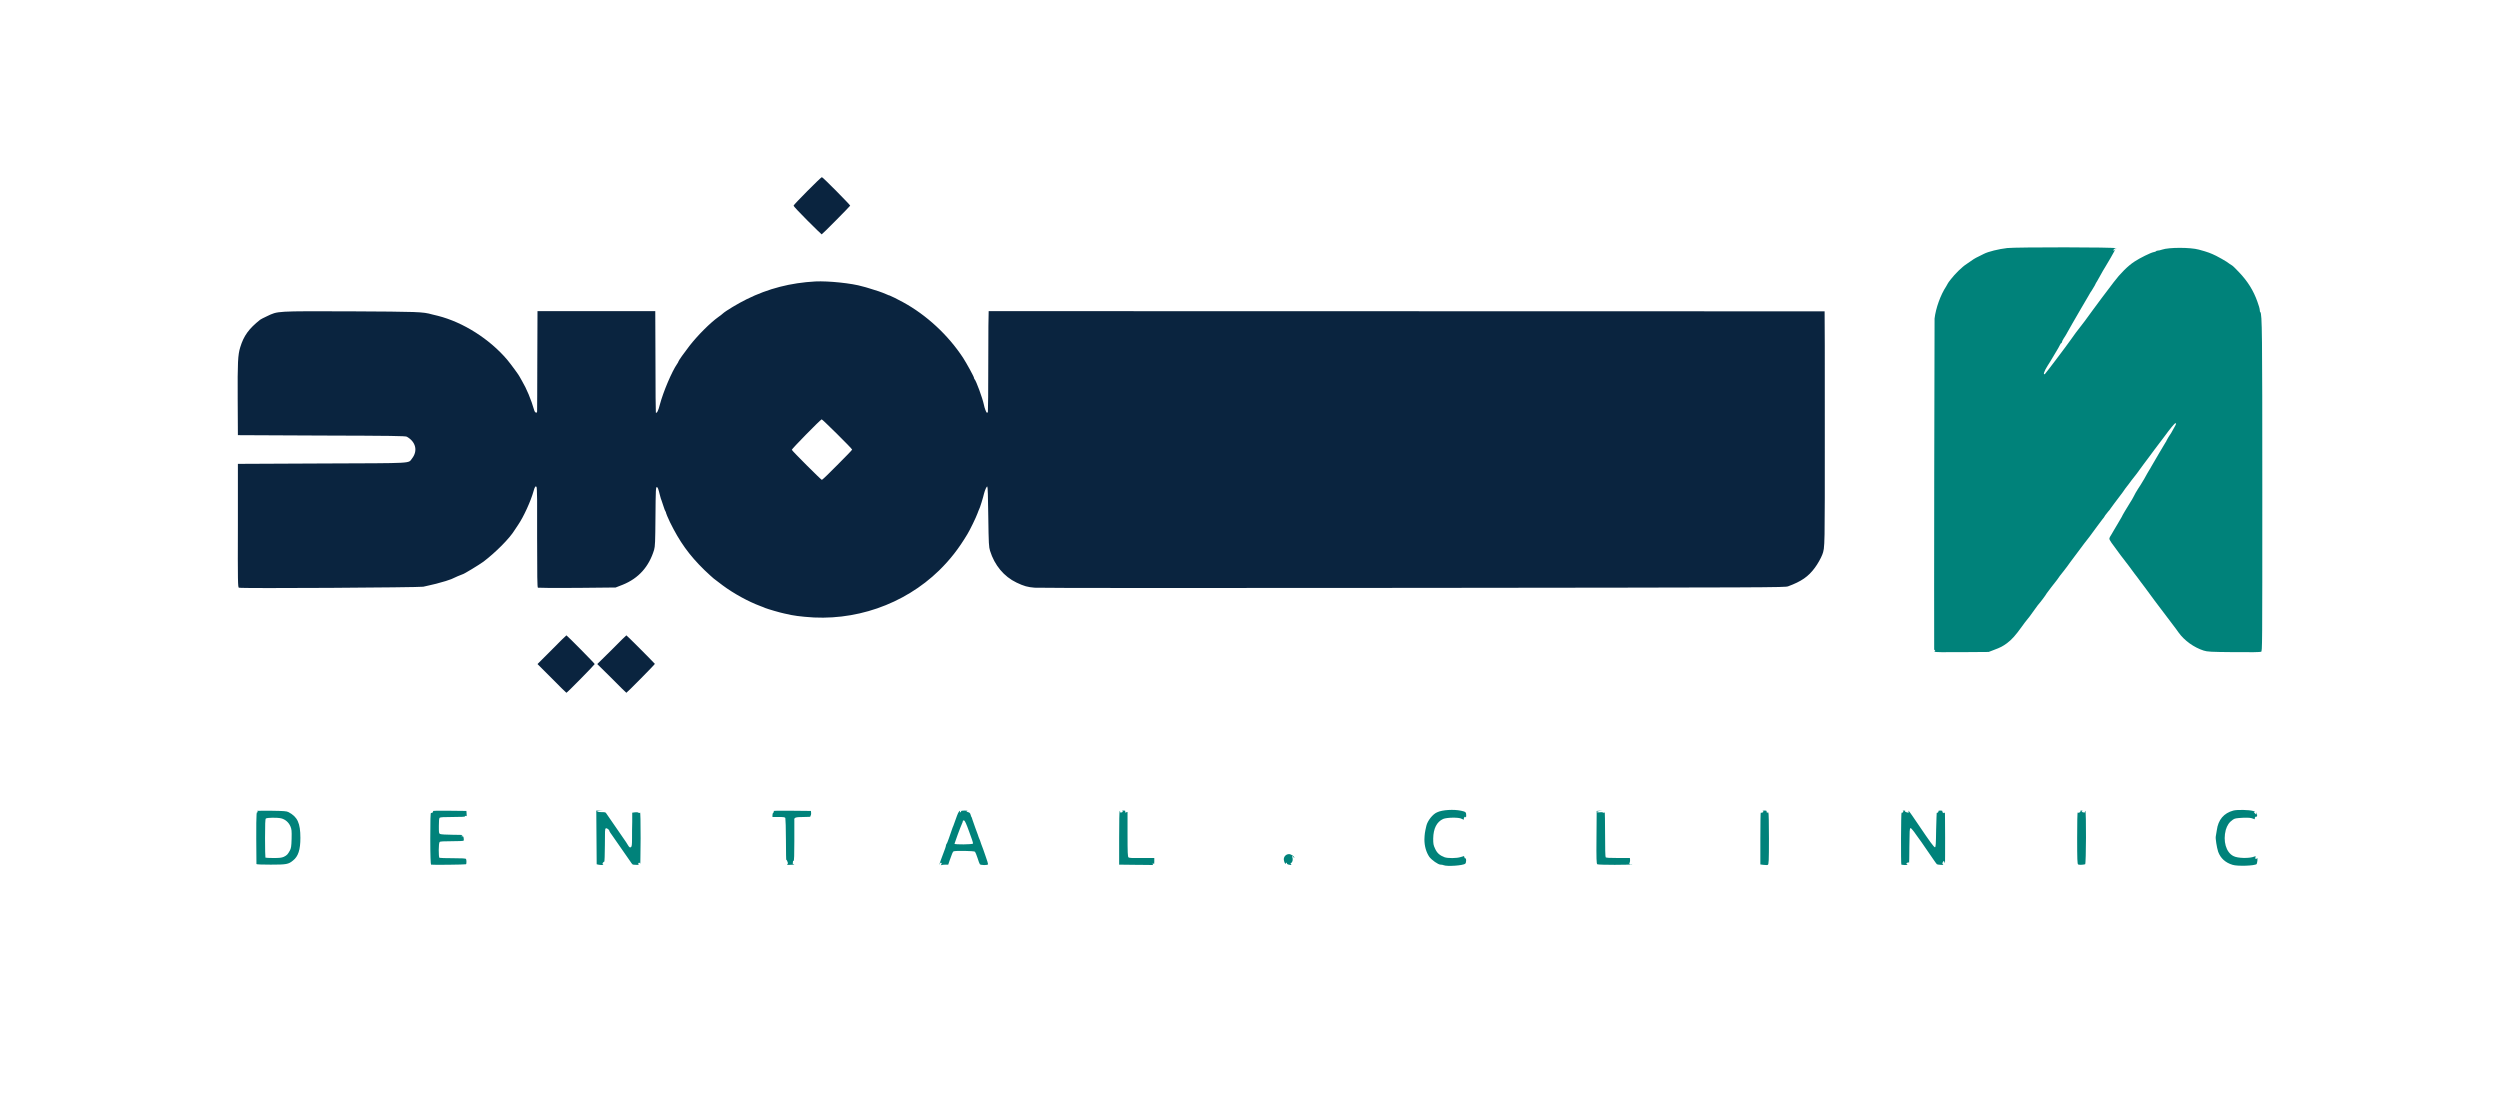
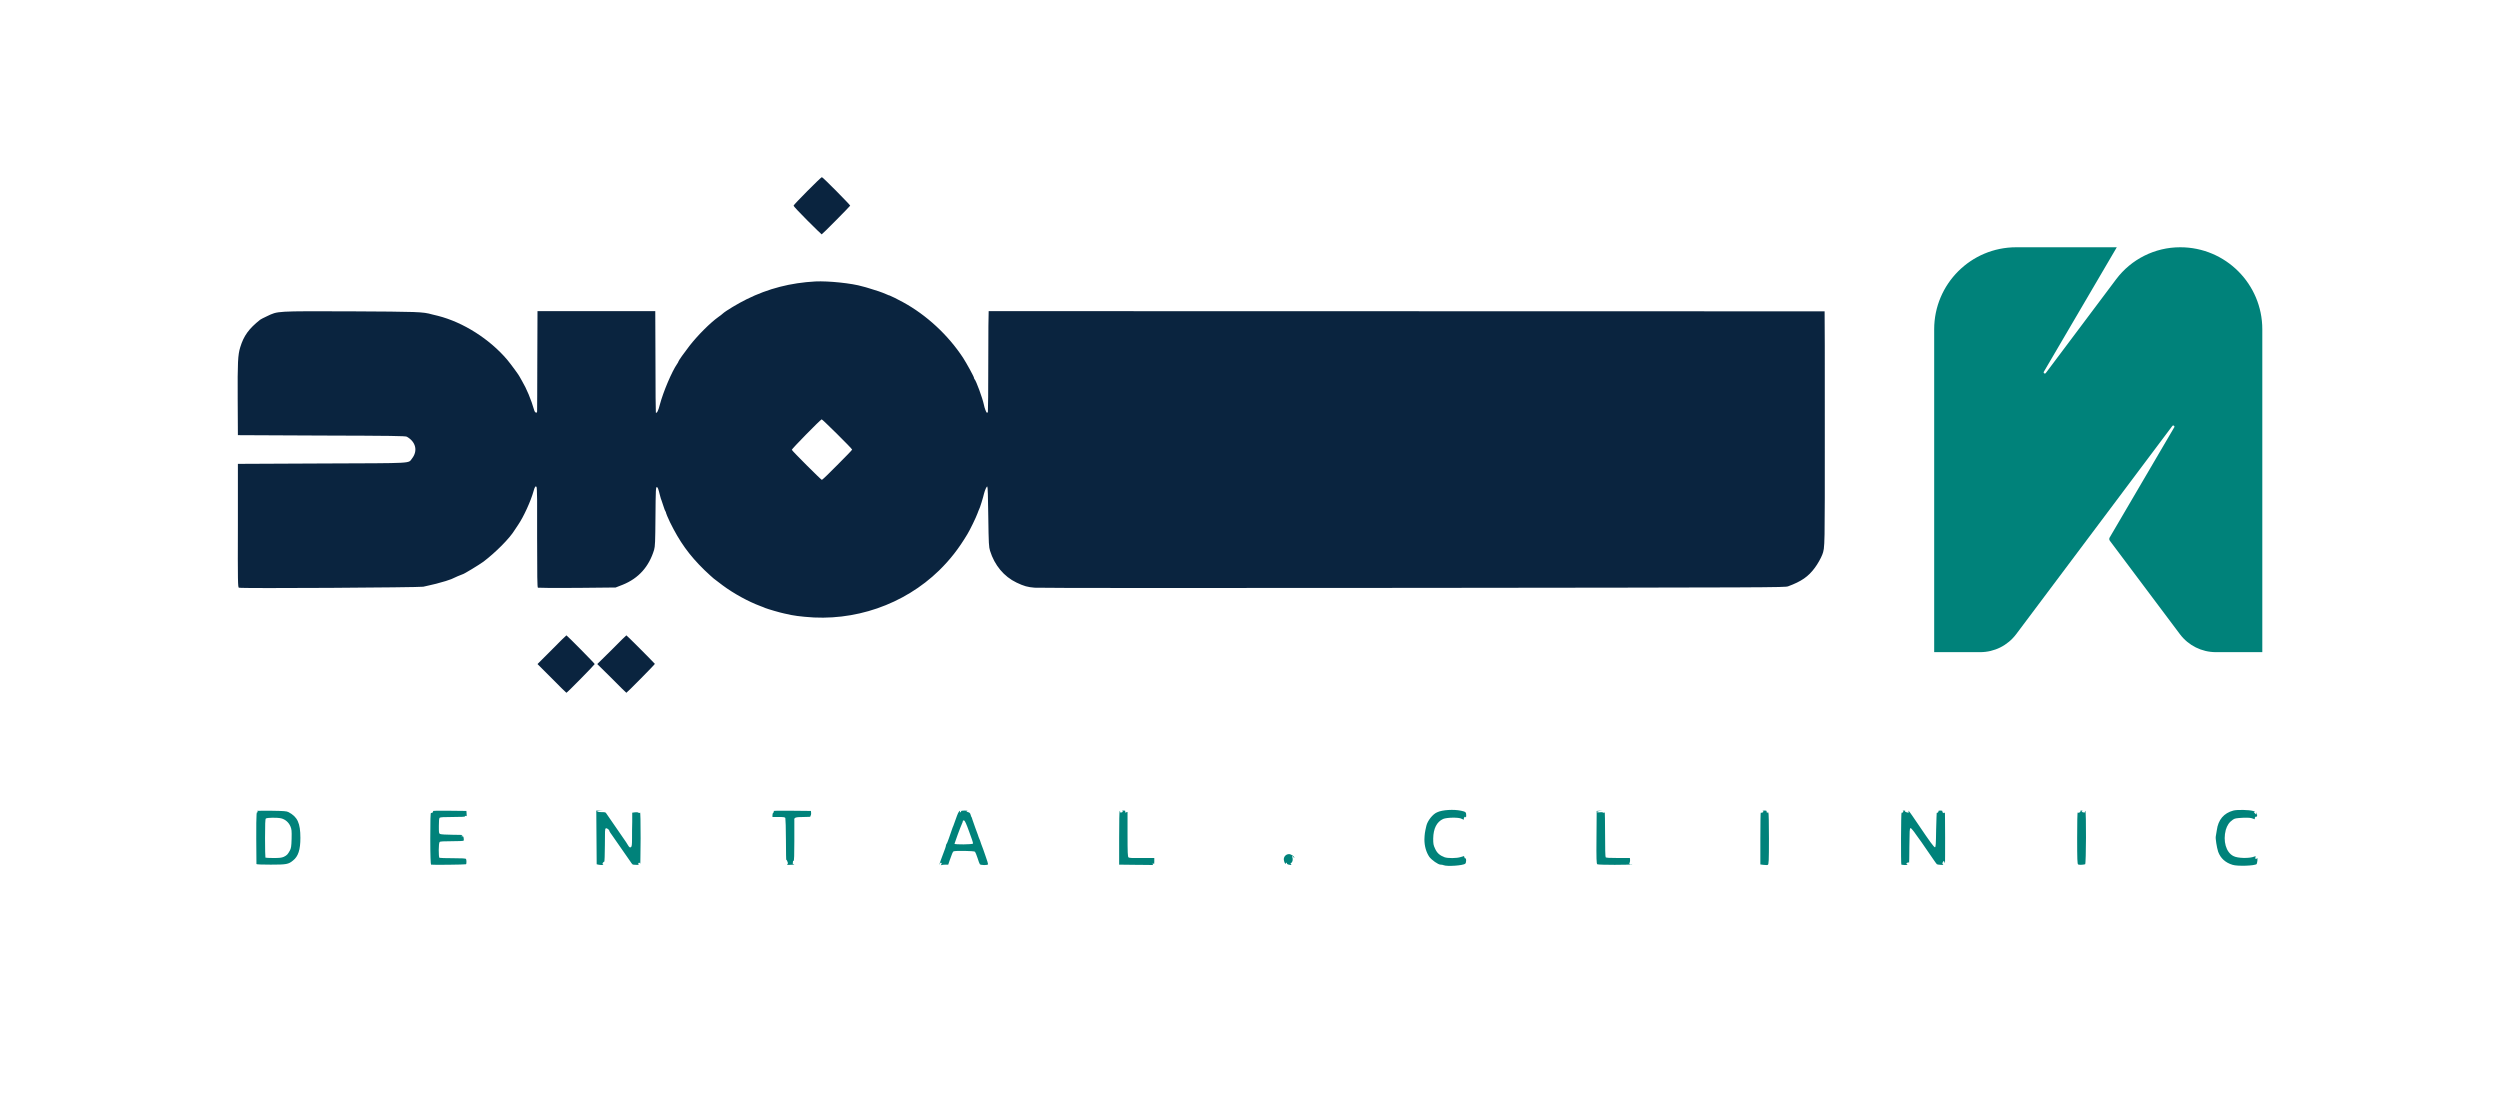
<svg xmlns="http://www.w3.org/2000/svg" viewBox="0 0 1280 564" role="img" aria-label="کلینیک دندانپزشکی سفید">
  <path fill="#0A243F" fill-rule="evenodd" d="M412.0 315.8C409.7 315.6 406.6 315.2 405.2 314.9C403.7 314.6 402.1 314.2 401.5 314.1C399.5 313.7 393.3 311.9 391.8 311.3C391.5 311.1 390.3 310.7 389.3 310.3C383.1 308.0 375.5 303.8 370.0 299.7C367.9 298.1 365.8 296.5 365.4 296.2C364.9 295.8 362.8 293.9 360.7 291.9C352.8 284.2 347.9 277.3 343.0 267.3C341.9 265.0 341.0 262.8 341.0 262.6C341.0 262.3 340.9 262.0 340.7 261.8C340.5 261.6 340.1 260.4 339.7 259.2C339.3 257.9 338.8 256.5 338.7 256.2C338.5 255.8 338.2 254.8 338.0 254.0C337.0 250.0 336.8 249.5 336.3 249.4C335.8 249.3 335.7 250.5 335.6 264.4C335.5 277.6 335.4 279.8 334.9 281.5C332.3 290.1 327.0 296.1 318.8 299.4L315.2 300.8L295.5 301.0C284.1 301.1 275.7 301.0 275.4 300.9C275.1 300.6 275.0 295.4 275.0 275.1C275.1 258.2 275.0 249.5 274.7 249.3C274.2 248.7 273.8 249.2 273.2 251.4C271.8 256.5 268.1 264.6 265.3 268.7C264.5 269.9 263.7 271.1 263.5 271.4C260.9 275.7 253.8 282.8 247.5 287.6C245.3 289.2 237.4 294.0 236.9 294.0C236.8 294.0 235.7 294.5 234.4 295.0C231.0 296.6 231.0 296.6 228.2 297.5C224.5 298.6 221.8 299.3 219.8 299.7C218.9 299.9 217.5 300.2 216.7 300.4C215.0 300.8 123.3 301.4 122.3 300.9C121.8 300.7 121.7 298.2 121.8 269.1L121.8 237.5L164.8 237.3C213.1 237.1 208.8 237.4 211.0 234.7C214.0 230.8 212.9 226.2 208.3 223.6C207.6 223.2 200.6 223.1 164.7 223.0L121.8 222.8L121.7 204.5C121.6 185.4 121.8 181.7 123.0 177.8C124.8 171.9 127.4 168.3 133.2 163.7C133.4 163.5 135.0 162.7 136.7 161.9C142.4 159.2 140.9 159.3 179.3 159.4C214.2 159.6 216.4 159.6 221.3 161.0C222.2 161.2 223.4 161.5 224.2 161.7C237.2 165.0 250.7 173.6 259.7 184.2C261.7 186.6 266.0 192.5 266.0 192.8C266.0 192.9 266.6 193.9 267.3 195.1C269.6 199.0 271.9 204.4 273.6 210.3C274.0 211.4 275.0 211.7 275.0 210.6C275.0 210.2 275.1 198.5 275.1 184.6L275.2 159.3L305.3 159.3L335.5 159.3L335.6 185.2C335.6 199.4 335.7 211.2 335.8 211.3C336.3 211.7 337.1 210.2 337.8 207.3C339.6 200.5 344.0 190.2 346.7 186.3C347.1 185.8 347.3 185.3 347.3 185.2C347.3 184.8 350.5 180.3 353.0 177.1C357.2 171.7 363.6 165.3 367.8 162.3C368.7 161.7 369.7 160.9 370.0 160.6C371.5 159.2 378.0 155.3 382.3 153.2C393.4 147.7 404.8 144.8 417.5 144.1C424.1 143.8 436.2 145.0 441.8 146.7C442.4 146.8 444.0 147.3 445.3 147.7C448.1 148.5 451.7 149.7 453.9 150.7C454.7 151.1 455.4 151.3 455.5 151.3C455.7 151.3 460.2 153.5 462.3 154.7C474.4 161.3 485.4 171.5 493.1 183.2C494.9 186.0 498.7 192.9 498.7 193.5C498.7 193.7 498.8 194.0 499.0 194.2C499.8 195.0 503.0 203.7 503.7 207.0C504.1 209.1 505.0 211.3 505.3 211.3C505.5 211.3 505.7 211.2 505.8 211.0C505.9 210.8 506.0 199.1 506.0 185.0C506.0 170.9 506.1 159.3 506.2 159.3C566.1 159.3 934.1 159.4 934.2 159.4C934.3 159.5 934.3 186.3 934.3 219.0C934.3 281.3 934.4 280.2 933.0 284.0C932.3 285.8 930.7 288.7 929.2 290.7C925.9 295.2 922.3 297.7 915.5 300.2C913.9 300.8 907.5 300.8 723.3 301.0C618.6 301.1 531.4 301.1 529.7 300.9C526.1 300.6 524.3 300.1 520.5 298.3C514.0 295.2 509.2 289.4 506.9 282.0C506.3 280.0 506.2 278.8 506.0 264.5C505.9 253.8 505.7 249.2 505.5 249.1C505.1 249.0 504.3 250.9 503.8 252.8C503.5 254.3 501.6 260.5 501.3 260.8C501.2 261.0 500.8 261.9 500.5 262.8C499.8 264.8 496.5 271.6 495.3 273.5C490.8 281.0 486.5 286.5 480.8 292.1C462.8 309.6 437.3 318.4 412.0 315.8ZM282.5 347.3L275.2 340.0L282.5 332.7C286.5 328.6 289.9 325.3 290.0 325.3C290.3 325.3 304.5 339.7 304.5 340.0C304.5 340.3 290.4 354.7 290.0 354.7C289.9 354.7 286.5 351.4 282.5 347.3ZM313.2 347.3L305.8 340.0L313.2 332.7C317.2 328.6 320.6 325.3 320.7 325.3C320.9 325.3 333.5 337.9 335.3 339.9C335.5 340.0 321.0 354.7 320.7 354.7C320.6 354.7 317.2 351.4 313.2 347.3ZM428.7 238.1C432.9 233.9 436.3 230.4 436.3 230.2C436.3 229.7 421.0 214.6 420.7 214.7C419.9 215.0 405.3 229.9 405.4 230.3C405.5 230.8 420.4 245.7 420.8 245.7C421.0 245.7 424.6 242.3 428.7 238.1ZM413.4 112.9C409.5 109.0 406.3 105.6 406.3 105.3C406.3 104.8 420.3 90.7 420.8 90.7C421.3 90.7 435.4 105.0 435.3 105.3C435.1 105.7 421.0 120.0 420.7 120.0C420.6 120.0 417.3 116.8 413.4 112.9Z" />
-   <path fill="#00827A" fill-rule="evenodd" d="M990.5 333.7C990.4 333.5 990.4 333.4 990.6 333.4C990.7 333.5 990.8 333.3 990.8 333.2C990.8 333.0 990.7 332.9 990.6 332.9C990.4 333.0 990.3 332.7 990.3 332.2C990.2 318.1 990.4 164.2 990.5 163.1C991.1 157.8 993.6 150.9 996.4 146.7C996.9 145.9 997.3 145.2 997.3 145.1C997.3 145.0 998.0 144.0 998.9 142.9C1000.9 140.3 1004.6 136.6 1007.0 135.1C1010.4 132.7 1011.0 132.3 1013.1 131.3C1014.2 130.7 1015.4 130.1 1015.7 130.0C1018.0 128.8 1023.4 127.5 1027.7 127.0C1032.4 126.5 1083.2 126.5 1083.5 127.1C1083.7 127.3 1083.6 127.3 1083.4 127.2C1082.9 126.9 1081.8 127.9 1082.1 128.3C1082.3 128.4 1082.5 128.3 1082.7 128.0C1082.9 127.7 1083.0 127.6 1083.0 127.8C1083.0 128.0 1078.6 135.6 1077.7 137.0C1077.5 137.3 1077.1 137.9 1076.9 138.3C1076.5 139.1 1074.3 142.9 1073.7 144.0C1073.5 144.3 1072.9 145.2 1072.5 146.2C1072.0 147.1 1071.3 148.2 1071.0 148.7C1070.7 149.1 1069.9 150.3 1069.4 151.3C1068.0 153.6 1065.7 157.7 1065.3 158.3C1062.4 163.3 1059.5 168.3 1058.7 169.8C1058.1 170.9 1057.2 172.5 1056.6 173.3C1056.1 174.1 1055.7 174.9 1055.7 175.2C1055.7 175.4 1055.5 175.7 1055.4 175.7C1055.2 175.7 1054.9 176.1 1054.7 176.6C1054.5 177.1 1053.4 179.0 1052.3 180.8C1049.6 185.4 1049.6 185.3 1048.4 187.2C1046.6 190.0 1045.9 192.2 1047.0 191.5C1047.3 191.3 1057.9 177.3 1060.2 174.0C1060.9 173.0 1062.0 171.4 1062.7 170.5C1064.5 168.3 1070.2 160.7 1071.7 158.5C1073.2 156.4 1078.3 149.6 1082.2 144.5C1085.5 140.1 1089.6 136.0 1092.9 133.9C1095.6 132.1 1101.1 129.4 1102.6 129.1C1103.2 129.0 1103.8 128.8 1103.9 128.6C1104.0 128.5 1104.4 128.3 1104.8 128.3C1105.2 128.3 1106.2 128.1 1107.0 127.8C1110.4 126.6 1121.5 126.6 1125.8 127.8C1130.6 129.1 1131.8 129.6 1134.7 131.0C1136.4 131.9 1138.8 133.2 1140.0 134.0C1141.1 134.8 1142.4 135.7 1142.8 135.9C1143.2 136.1 1144.8 137.7 1146.4 139.4C1150.8 144.0 1153.8 148.8 1155.8 154.5C1156.5 156.3 1157.0 158.2 1157.0 158.7C1157.0 159.2 1157.1 159.7 1157.3 159.8C1158.2 160.9 1158.3 169.9 1158.3 250.8C1158.3 332.5 1158.3 333.3 1157.7 333.7C1157.2 333.9 1152.7 334.0 1143.8 333.9C1131.6 333.8 1130.3 333.7 1128.3 333.1C1123.3 331.5 1118.4 328.0 1115.4 323.8C1114.9 323.0 1113.5 321.2 1112.3 319.6C1111.2 318.1 1107.1 312.7 1103.3 307.7C1099.6 302.6 1096.2 298.1 1095.8 297.6C1095.5 297.1 1094.1 295.3 1092.8 293.6C1091.5 291.9 1090.3 290.2 1090.0 289.8C1089.7 289.4 1087.8 286.9 1085.7 284.2C1081.0 277.9 1080.0 276.5 1080.0 275.8C1080.0 275.4 1080.5 274.4 1081.2 273.4C1081.8 272.4 1082.3 271.6 1082.3 271.5C1082.3 271.4 1083.2 270.0 1084.2 268.3C1085.2 266.6 1086.2 264.9 1086.3 264.7C1086.5 264.1 1089.0 259.9 1090.7 257.2C1091.2 256.5 1092.0 255.1 1092.5 254.1C1092.9 253.2 1093.9 251.5 1094.6 250.4C1095.3 249.4 1096.8 247.0 1097.9 245.1C1098.9 243.2 1100.1 241.2 1100.4 240.7C1100.7 240.2 1101.2 239.5 1101.4 239.0C1103.4 235.6 1108.2 227.3 1108.7 226.6C1109.1 226.1 1109.3 225.6 1109.3 225.5C1109.3 225.4 1109.7 224.7 1110.2 223.9C1111.7 221.6 1111.8 221.5 1112.8 219.6C1114.3 217.0 1114.4 216.7 1113.8 216.7C1113.4 216.7 1111.3 219.2 1107.8 224.0C1107.4 224.6 1106.2 226.1 1105.3 227.3C1104.4 228.5 1103.4 229.8 1103.1 230.2C1102.2 231.5 1098.5 236.4 1097.3 238.0C1096.7 238.9 1095.2 240.8 1094.1 242.4C1092.9 243.9 1091.6 245.6 1091.2 246.1C1090.8 246.7 1090.2 247.5 1089.8 248.0C1089.4 248.4 1088.7 249.5 1088.1 250.2C1087.6 251.0 1086.3 252.8 1085.2 254.2C1082.6 257.6 1081.9 258.6 1080.8 260.1C1080.4 260.8 1079.7 261.6 1079.4 261.9C1079.1 262.3 1078.4 263.1 1077.9 263.8C1077.5 264.6 1076.8 265.5 1076.5 265.8C1075.7 266.9 1074.2 268.8 1073.5 269.8C1071.9 272.1 1067.6 277.8 1067.1 278.3C1066.6 278.9 1062.3 284.7 1060.0 287.8C1059.2 289.0 1057.6 291.1 1056.5 292.5C1055.4 293.8 1053.9 295.8 1053.2 296.9C1052.4 297.9 1051.1 299.6 1050.3 300.6C1049.5 301.6 1048.4 303.1 1047.9 303.8C1047.3 304.9 1044.9 308.1 1043.4 309.8C1043.2 310.0 1042.5 311.0 1041.8 312.0C1041.1 313.0 1039.9 314.6 1039.2 315.6C1037.0 318.4 1036.2 319.3 1035.2 320.8C1031.9 325.4 1030.1 327.4 1027.6 329.3C1025.4 330.9 1024.3 331.5 1020.8 332.8L1018.2 333.8L1004.4 333.9C995.2 334.0 990.6 333.9 990.5 333.7ZM739.2 443.0C738.8 442.8 738.1 442.7 737.6 442.7C736.3 442.7 733.0 440.3 731.8 438.7C730.2 436.3 729.3 433.2 729.3 429.8C729.4 427.1 729.5 426.2 730.3 422.8C730.9 420.2 733.6 416.8 735.8 415.9C738.5 414.6 744.4 414.3 748.1 415.1C750.4 415.6 750.7 415.8 750.7 417.5C750.7 418.3 750.6 418.7 750.4 418.4C750.2 418.1 750.0 418.1 749.7 418.5C749.5 418.7 749.4 419.1 749.5 419.3C749.8 419.8 749.3 419.7 748.3 419.2C747.0 418.4 740.8 418.5 738.9 419.3C735.6 420.8 733.9 424.2 733.8 429.3C733.8 432.1 733.9 432.7 734.8 434.6C735.8 436.8 737.2 438.0 739.6 438.9C741.3 439.5 745.8 439.5 747.9 438.8C748.8 438.6 749.5 438.3 749.5 438.3C749.6 438.3 749.7 438.6 749.8 439.0C749.9 439.4 750.1 439.6 750.3 439.5C750.8 439.2 750.8 441.8 750.2 442.2C749.1 443.2 740.8 443.7 739.2 443.0ZM1143.1 442.8C1139.4 441.7 1136.9 439.4 1135.7 436.1C1135.0 434.0 1134.2 429.0 1134.5 428.1C1134.6 427.8 1134.8 426.4 1135.0 425.1C1135.7 419.7 1138.6 416.3 1143.5 415.0C1145.4 414.5 1151.5 414.6 1153.5 415.2C1154.4 415.4 1154.9 415.6 1154.5 415.6C1153.9 415.7 1153.9 415.7 1154.5 416.4L1155.2 417.1L1155.4 416.3C1155.5 415.7 1155.6 415.8 1155.6 416.9C1155.7 418.0 1155.6 418.3 1155.2 418.1C1154.7 418.0 1154.2 418.9 1154.5 419.4C1154.6 419.5 1154.1 419.4 1153.4 419.1C1152.4 418.7 1151.3 418.6 1148.3 418.7C1144.8 418.9 1144.2 419.0 1143.2 419.7C1141.3 421.0 1140.3 422.6 1139.6 424.9C1138.1 430.6 1139.7 436.4 1143.5 438.3C1145.7 439.5 1151.9 439.6 1154.4 438.5C1154.9 438.3 1155.0 438.4 1154.8 438.8C1154.5 439.6 1155.0 440.2 1155.5 439.5C1155.8 439.1 1155.9 439.3 1155.8 440.6C1155.7 441.5 1155.5 442.3 1155.4 442.4C1154.4 443.3 1145.6 443.6 1143.1 442.8ZM220.7 442.7C220.5 442.7 220.3 437.8 220.3 429.3C220.3 420.1 220.4 416.0 220.7 416.2C220.9 416.3 221.3 416.2 221.5 416.0C221.9 415.6 221.9 415.5 221.6 415.3C221.4 415.1 225.1 415.0 230.0 415.1L238.8 415.2L238.9 416.6C239.0 417.8 239.0 418.0 238.5 417.8C238.1 417.6 238.0 417.7 238.1 417.9C238.3 418.2 236.8 418.3 231.9 418.3C227.3 418.3 225.4 418.4 225.1 418.7C224.8 419.0 224.7 420.4 224.7 422.9C224.7 426.3 224.7 426.7 225.3 427.0C225.7 427.2 228.5 427.4 231.7 427.4C234.9 427.4 237.2 427.5 236.9 427.6C236.6 427.6 236.3 427.9 236.3 428.1C236.3 428.2 236.5 428.3 236.8 428.2C237.1 428.1 237.3 428.4 237.4 429.1C237.5 429.7 237.5 430.3 237.4 430.4C237.4 430.6 234.6 430.7 231.4 430.7C227.2 430.7 225.3 430.8 225.1 431.1C224.5 431.6 224.5 438.9 225.0 439.2C225.2 439.3 228.3 439.4 231.9 439.4C236.4 439.4 238.4 439.5 238.6 439.8C238.9 440.3 238.9 442.3 238.6 442.5C238.3 442.7 221.2 442.9 220.7 442.7ZM306.3 442.7L305.5 442.5L305.4 428.7L305.3 415.0L307.1 415.1L308.8 415.1L307.2 415.2C304.9 415.4 305.3 415.8 307.9 415.8C309.6 415.8 310.1 415.9 310.3 416.3C310.6 416.8 315.1 423.3 320.5 431.1C320.9 431.7 321.3 432.4 321.5 432.7C322.2 433.9 322.6 434.1 323.1 433.7C323.5 433.4 323.6 432.4 323.6 429.2C323.6 427.0 323.6 423.1 323.7 420.6L323.7 416.1L325.1 415.9C325.9 415.8 326.7 415.9 326.9 416.1C327.3 416.4 327.5 416.3 327.7 416.0C327.9 415.7 328.0 420.9 328.0 429.2C327.9 436.7 327.9 442.6 327.8 442.2C327.7 441.9 327.5 441.7 327.3 441.7C326.8 441.7 326.6 442.4 327.0 442.6C327.2 442.8 326.6 442.9 325.7 442.8C324.8 442.8 323.9 442.7 323.9 442.6C323.8 442.6 323.1 441.7 322.4 440.6C319.0 435.7 314.8 429.6 313.5 427.8C312.7 426.7 312.0 425.7 312.0 425.5C312.0 424.8 310.7 423.9 310.2 424.1C309.7 424.3 309.7 425.5 309.7 432.8C309.7 437.5 309.5 441.3 309.4 441.2C309.3 441.1 309.0 441.3 308.7 441.7C308.4 442.2 308.4 442.4 308.8 442.6C309.4 442.9 307.6 443.0 306.3 442.7ZM403.1 442.5C403.5 442.2 403.5 441.9 403.1 441.0C402.8 440.0 402.7 440.0 402.6 440.5C402.5 440.9 402.4 436.3 402.4 430.3C402.4 424.3 402.2 419.2 402.1 418.9C402.0 418.4 401.3 418.3 398.7 418.3L395.5 418.3L395.5 417.3C395.5 416.8 395.7 416.2 396.0 416.0C396.4 415.7 396.4 415.6 396.0 415.3C395.7 415.1 398.7 415.0 405.3 415.1L415.2 415.2L415.3 416.4C415.3 417.3 415.2 417.7 414.9 417.7C414.6 417.7 414.6 417.8 415.0 418.0C415.3 418.2 414.2 418.3 411.5 418.3C407.2 418.3 406.5 418.6 406.7 419.9C406.7 420.2 406.7 425.1 406.7 430.8C406.7 437.5 406.6 441.0 406.3 440.8C406.0 440.6 406.0 440.8 405.9 442.1C405.8 442.3 406.1 442.4 406.3 442.4C406.6 442.3 406.7 442.4 406.6 442.5C406.5 442.7 405.5 442.8 404.5 442.8C403.2 442.9 402.8 442.8 403.1 442.5ZM481.9 442.6C482.1 442.3 482.2 442.0 482.1 441.9C481.7 441.5 481.3 441.7 481.3 442.2C481.3 442.5 481.2 442.7 481.1 442.6C481.0 442.4 481.3 441.3 481.8 440.1C484.0 434.3 484.3 433.4 484.3 433.0C484.3 432.7 484.5 432.3 484.6 432.1C484.8 432.0 485.3 430.7 485.8 429.3C487.0 425.8 487.4 424.6 487.7 423.8C487.9 423.5 488.3 422.3 488.7 421.2C489.1 420.1 489.7 418.4 490.0 417.6C490.3 416.7 490.8 415.7 491.1 415.4C491.7 414.9 491.7 414.9 491.5 415.5C491.3 415.9 491.4 416.0 491.7 415.9C492.0 415.8 492.1 415.6 492.1 415.4C492.0 415.1 492.7 415.0 493.9 415.0C495.3 415.0 495.6 415.1 495.2 415.3C494.6 415.6 494.6 415.6 495.6 415.8C496.4 416.0 496.7 416.3 496.9 417.0C497.0 417.4 497.2 418.0 497.3 418.2C497.5 418.3 497.7 419.0 497.9 419.7C498.1 420.3 498.7 422.1 499.3 423.7C499.9 425.2 500.5 426.9 500.7 427.5C500.9 428.1 501.1 428.8 501.3 429.2C501.5 429.5 502.0 430.9 502.4 432.2C502.9 433.4 503.9 436.2 504.6 438.3C505.4 440.4 505.9 442.3 505.9 442.5C505.7 443.1 502.1 443.0 501.7 442.5C501.5 442.3 501.0 440.9 500.5 439.3C500.0 437.8 499.4 436.3 499.2 436.1C498.9 435.6 488.8 435.5 488.2 435.9C487.8 436.2 487.4 437.1 486.2 440.6L485.5 442.7L484.1 442.7C483.4 442.7 482.4 442.8 482.1 442.9C481.6 443.1 481.6 443.0 481.9 442.6ZM581.6 442.8L573.0 442.7L573.0 429.0C573.0 420.4 573.1 415.3 573.3 415.2C573.5 415.1 573.6 415.2 573.5 415.5C573.3 415.8 573.5 416.0 573.9 416.0C574.7 416.0 575.2 415.5 574.6 415.2C574.4 415.1 574.6 415.0 575.2 415.0C576.1 415.0 576.3 415.1 576.1 415.6C575.9 416.0 576.0 416.1 576.6 415.9L577.3 415.7L577.3 427.2C577.3 436.7 577.4 438.6 577.8 439.0C578.2 439.3 580.1 439.4 584.7 439.3L591.0 439.3L591.0 441.1C591.0 442.0 590.9 442.6 590.8 442.4C590.7 442.2 590.5 442.0 590.3 442.0C590.2 442.0 590.1 442.2 590.2 442.5C590.3 442.8 590.4 443.0 590.3 442.9C590.2 442.9 586.3 442.8 581.6 442.8ZM659.8 442.7C659.3 442.6 658.9 442.3 658.9 442.2C659.0 442.0 658.9 441.8 658.7 441.7C658.5 441.7 658.3 441.8 658.3 442.1C658.3 443.1 657.3 441.1 657.3 440.0C657.3 438.5 658.5 437.3 660.0 437.3C661.0 437.3 662.7 438.5 662.7 439.1C662.7 439.3 662.5 439.2 662.3 438.9C661.8 438.1 661.2 438.2 661.7 439.0C662.1 439.9 661.8 441.5 661.1 441.8C660.7 442.0 660.7 442.1 661.0 442.5C661.4 443.0 661.4 443.0 659.8 442.7ZM817.8 442.5C817.4 442.2 817.3 439.8 817.4 428.7L817.5 415.2L819.0 415.1L820.5 415.1L819.1 415.2C818.3 415.3 817.7 415.5 817.7 415.7C817.7 416.0 818.1 416.0 818.9 415.9C819.5 415.8 820.4 415.8 820.7 416.0C821.1 416.2 821.4 416.2 821.6 415.9C821.7 415.6 821.8 420.6 821.8 426.9C821.8 434.4 821.9 438.6 822.1 438.9C822.3 439.2 824.0 439.3 828.5 439.3L834.5 439.3L834.6 440.4C834.6 440.9 834.5 441.6 834.3 441.8C833.9 442.3 834.8 442.8 835.4 442.4C835.7 442.3 835.7 442.3 835.6 442.5C835.2 442.9 818.3 442.9 817.8 442.5ZM902.8 442.8L901.3 442.6L901.3 429.3C901.3 421.9 901.4 416.0 901.5 416.1C901.7 416.2 902.1 416.1 902.4 416.0C903.0 415.7 903.0 415.5 902.6 415.3C902.3 415.1 902.6 415.0 903.4 415.0C904.4 415.0 904.6 415.1 904.5 415.5C904.3 415.9 904.7 416.2 905.4 416.0C905.6 416.0 905.7 422.0 905.7 429.3C905.7 441.1 905.6 442.6 905.1 442.8C904.8 442.9 904.5 443.0 904.4 442.9C904.3 442.9 903.5 442.8 902.8 442.8ZM973.5 442.7C973.2 442.4 973.3 416.0 973.6 416.1C973.8 416.2 974.1 416.1 974.3 415.9C974.6 415.5 974.6 415.4 974.3 415.2C974.0 415.1 974.3 415.0 974.8 415.0C975.4 415.0 975.7 415.1 975.4 415.3C975.2 415.4 975.5 415.7 976.2 415.9C977.3 416.2 977.4 416.2 977.2 415.6C977.1 415.2 977.1 415.0 977.2 415.1C977.7 415.6 980.0 418.9 982.4 422.5C988.2 431.1 990.2 433.8 990.7 433.8C991.1 433.8 991.2 432.3 991.3 424.8C991.4 419.9 991.6 416.0 991.6 416.1C991.6 416.3 991.9 416.2 992.2 416.0C992.4 415.8 992.6 415.5 992.5 415.3C992.4 415.1 992.8 415.0 993.5 415.0C994.3 415.0 994.6 415.1 994.5 415.4C994.4 415.6 994.5 415.9 994.7 416.0C995.4 416.5 995.6 416.4 995.8 415.8C995.8 415.4 995.9 421.3 995.9 428.8C995.9 436.3 995.9 442.3 995.8 442.0C995.7 441.7 995.5 441.3 995.4 441.0C995.3 440.6 995.2 440.7 994.8 441.3C994.4 442.0 994.4 442.2 994.8 442.5C995.2 442.8 994.9 442.9 993.7 442.8C992.8 442.8 991.9 442.6 991.7 442.5C991.6 442.4 990.7 441.3 989.8 439.9C984.4 432.0 982.1 428.7 981.0 427.3C980.4 426.4 979.6 425.3 979.2 424.9C978.9 424.4 978.4 424.0 978.2 424.0C977.7 424.0 977.7 425.4 977.6 433.2C977.6 438.3 977.5 442.2 977.4 441.9C977.3 441.4 977.2 441.4 976.6 441.7C975.9 442.1 975.9 442.1 976.4 442.5C976.9 442.8 976.7 442.9 975.3 442.9C974.4 442.8 973.6 442.8 973.5 442.7ZM1064.0 442.6C1063.6 442.4 1063.5 440.0 1063.5 429.0C1063.5 421.1 1063.6 415.8 1063.8 416.0C1064.2 416.4 1065.4 415.8 1065.2 415.3C1065.0 415.1 1065.3 415.0 1065.7 415.0C1066.3 415.0 1066.4 415.1 1066.1 415.3C1065.7 415.5 1065.7 415.6 1066.2 415.8C1067.2 416.2 1067.8 416.0 1067.5 415.5C1067.4 415.2 1067.5 415.1 1067.7 415.2C1068.2 415.5 1068.1 442.3 1067.6 442.5C1066.5 442.8 1064.4 442.9 1064.0 442.6ZM131.3 442.4C131.1 421.7 131.2 415.8 131.6 415.9C131.8 416.0 132.0 415.9 132.0 415.7C132.0 415.5 131.8 415.3 131.6 415.2C131.4 415.1 134.6 415.1 138.8 415.1C145.5 415.2 146.7 415.3 147.7 415.8C152.3 418.2 153.8 421.4 153.8 429.0C153.8 435.1 152.7 438.5 150.0 440.6C147.7 442.5 146.7 442.7 138.6 442.7C134.6 442.7 131.3 442.6 131.3 442.4ZM145.3 438.7C146.9 437.9 147.3 437.5 148.4 435.5C149.0 434.4 149.2 433.5 149.3 429.5C149.4 425.2 149.3 424.6 148.7 423.1C147.8 421.0 146.0 419.5 144.0 419.0C141.9 418.5 136.6 418.6 136.1 419.1C135.8 419.4 135.7 422.1 135.7 429.2C135.7 434.5 135.8 439.0 135.9 439.1C136.0 439.2 137.8 439.3 140.0 439.3C143.1 439.3 144.1 439.2 145.3 438.7ZM498.2 431.9C498.3 431.7 497.4 428.9 496.2 425.8C494.8 421.9 494.0 420.1 493.6 420.1C493.3 420.0 493.0 420.1 493.0 420.3C493.0 420.6 492.8 421.2 492.5 421.8C491.8 423.3 488.7 431.7 488.7 432.0C488.7 432.5 498.0 432.4 498.2 431.9Z" />
+   <path fill="#00827A" fill-rule="evenodd" d="M990.3 333.9L990.3 168.6A42 42 0 0 1 1032.3 126.6L1083.8 126.6L1046.44 190.35A0.6 0.6 0 0 0 1047.44 191.01L1083.45 143A41 41 0 0 1 1116.25 126.6L1116.3 126.6A42 42 0 0 1 1158.3 168.6L1158.3 333.9L1134.52 333.9A23 23 0 0 1 1116.12 324.7L1080.24 276.86A1.5 1.5 0 0 1 1080.15 275.2L1113.21 218.79A0.6 0.6 0 0 0 1112.21 218.12L1032.28 324.7A23 23 0 0 1 1013.88 333.9ZM739.2 443.0C738.8 442.8 738.1 442.7 737.6 442.7C736.3 442.7 733.0 440.3 731.8 438.7C730.2 436.3 729.3 433.2 729.3 429.8C729.4 427.1 729.5 426.2 730.3 422.8C730.9 420.2 733.6 416.8 735.8 415.9C738.5 414.6 744.4 414.3 748.1 415.1C750.4 415.6 750.7 415.8 750.7 417.5C750.7 418.3 750.6 418.7 750.4 418.4C750.2 418.1 750.0 418.1 749.7 418.5C749.5 418.7 749.4 419.1 749.5 419.3C749.8 419.8 749.3 419.7 748.3 419.2C747.0 418.4 740.8 418.5 738.9 419.3C735.6 420.8 733.9 424.2 733.8 429.3C733.8 432.1 733.9 432.7 734.8 434.6C735.8 436.8 737.2 438.0 739.6 438.9C741.3 439.5 745.8 439.5 747.9 438.8C748.8 438.6 749.5 438.3 749.5 438.3C749.6 438.3 749.7 438.6 749.8 439.0C749.9 439.4 750.1 439.6 750.3 439.5C750.8 439.2 750.8 441.8 750.2 442.2C749.1 443.2 740.8 443.7 739.2 443.0ZM1143.1 442.8C1139.4 441.7 1136.9 439.4 1135.7 436.1C1135.0 434.0 1134.2 429.0 1134.5 428.1C1134.6 427.8 1134.8 426.4 1135.0 425.1C1135.7 419.7 1138.6 416.3 1143.5 415.0C1145.4 414.5 1151.5 414.6 1153.5 415.2C1154.4 415.4 1154.9 415.6 1154.5 415.6C1153.9 415.7 1153.9 415.7 1154.5 416.4L1155.2 417.1L1155.4 416.3C1155.5 415.7 1155.6 415.8 1155.6 416.9C1155.7 418.0 1155.6 418.3 1155.2 418.1C1154.7 418.0 1154.2 418.9 1154.5 419.4C1154.6 419.5 1154.1 419.4 1153.4 419.1C1152.4 418.7 1151.3 418.6 1148.3 418.7C1144.8 418.9 1144.2 419.0 1143.2 419.7C1141.3 421.0 1140.3 422.6 1139.6 424.9C1138.1 430.6 1139.7 436.4 1143.5 438.3C1145.7 439.5 1151.9 439.6 1154.4 438.5C1154.9 438.3 1155.0 438.4 1154.8 438.8C1154.5 439.6 1155.0 440.2 1155.5 439.5C1155.8 439.1 1155.9 439.3 1155.8 440.6C1155.7 441.5 1155.5 442.3 1155.4 442.4C1154.4 443.3 1145.6 443.6 1143.1 442.8ZM220.7 442.7C220.5 442.7 220.3 437.8 220.3 429.3C220.3 420.1 220.4 416.0 220.7 416.2C220.9 416.3 221.3 416.2 221.5 416.0C221.9 415.6 221.9 415.5 221.6 415.3C221.4 415.1 225.1 415.0 230.0 415.1L238.8 415.2L238.9 416.6C239.0 417.8 239.0 418.0 238.5 417.8C238.1 417.6 238.0 417.7 238.1 417.9C238.3 418.2 236.8 418.3 231.9 418.3C227.3 418.3 225.4 418.4 225.1 418.7C224.8 419.0 224.7 420.4 224.7 422.9C224.7 426.3 224.7 426.7 225.3 427.0C225.7 427.2 228.5 427.4 231.7 427.4C234.9 427.4 237.2 427.5 236.9 427.6C236.6 427.6 236.3 427.9 236.3 428.1C236.3 428.2 236.5 428.3 236.8 428.2C237.1 428.1 237.3 428.4 237.4 429.1C237.5 429.7 237.5 430.3 237.4 430.4C237.4 430.6 234.6 430.7 231.4 430.7C227.2 430.7 225.3 430.8 225.1 431.1C224.5 431.6 224.5 438.9 225.0 439.2C225.2 439.3 228.3 439.4 231.9 439.4C236.4 439.4 238.4 439.5 238.6 439.8C238.9 440.3 238.9 442.3 238.6 442.5C238.3 442.7 221.2 442.9 220.7 442.7ZM306.3 442.7L305.5 442.5L305.4 428.7L305.3 415.0L307.1 415.1L308.8 415.1L307.2 415.2C304.9 415.4 305.3 415.8 307.9 415.8C309.6 415.8 310.1 415.9 310.3 416.3C310.6 416.8 315.1 423.3 320.5 431.1C320.9 431.7 321.3 432.4 321.5 432.7C322.2 433.9 322.6 434.1 323.1 433.7C323.5 433.4 323.6 432.4 323.6 429.2C323.6 427.0 323.6 423.1 323.7 420.6L323.7 416.1L325.1 415.9C325.9 415.8 326.7 415.9 326.9 416.1C327.3 416.4 327.5 416.3 327.7 416.0C327.9 415.7 328.0 420.9 328.0 429.2C327.9 436.7 327.9 442.6 327.8 442.2C327.7 441.9 327.5 441.7 327.3 441.7C326.8 441.7 326.6 442.4 327.0 442.6C327.2 442.8 326.6 442.9 325.7 442.8C324.8 442.8 323.9 442.7 323.9 442.6C323.8 442.6 323.1 441.7 322.4 440.6C319.0 435.7 314.8 429.6 313.5 427.8C312.7 426.7 312.0 425.7 312.0 425.5C312.0 424.8 310.7 423.9 310.2 424.1C309.7 424.3 309.7 425.5 309.7 432.8C309.7 437.5 309.5 441.3 309.4 441.2C309.3 441.1 309.0 441.3 308.7 441.7C308.4 442.2 308.4 442.4 308.8 442.6C309.4 442.9 307.6 443.0 306.3 442.7ZM403.1 442.5C403.5 442.2 403.5 441.9 403.1 441.0C402.8 440.0 402.7 440.0 402.6 440.5C402.5 440.9 402.4 436.3 402.4 430.3C402.4 424.3 402.2 419.2 402.1 418.9C402.0 418.4 401.3 418.3 398.7 418.3L395.5 418.3L395.5 417.3C395.5 416.8 395.7 416.2 396.0 416.0C396.4 415.7 396.4 415.6 396.0 415.3C395.7 415.1 398.7 415.0 405.3 415.1L415.2 415.2L415.3 416.4C415.3 417.3 415.2 417.7 414.9 417.7C414.6 417.7 414.6 417.8 415.0 418.0C415.3 418.2 414.2 418.3 411.5 418.3C407.2 418.3 406.5 418.6 406.7 419.9C406.7 420.2 406.7 425.1 406.7 430.8C406.7 437.5 406.6 441.0 406.3 440.8C406.0 440.6 406.0 440.8 405.9 442.1C405.8 442.3 406.1 442.4 406.3 442.4C406.6 442.3 406.7 442.4 406.6 442.5C406.5 442.7 405.5 442.8 404.5 442.8C403.2 442.9 402.8 442.8 403.1 442.5ZM481.9 442.6C482.1 442.3 482.2 442.0 482.1 441.9C481.7 441.5 481.3 441.7 481.3 442.2C481.3 442.5 481.2 442.7 481.1 442.6C481.0 442.4 481.3 441.3 481.8 440.1C484.0 434.3 484.3 433.4 484.3 433.0C484.3 432.7 484.5 432.3 484.6 432.1C484.8 432.0 485.3 430.7 485.8 429.3C487.0 425.8 487.4 424.6 487.7 423.8C487.9 423.5 488.3 422.3 488.7 421.2C489.1 420.1 489.7 418.4 490.0 417.6C490.3 416.7 490.8 415.7 491.1 415.4C491.7 414.9 491.7 414.9 491.5 415.5C491.3 415.9 491.4 416.0 491.7 415.9C492.0 415.8 492.1 415.6 492.1 415.4C492.0 415.1 492.7 415.0 493.9 415.0C495.3 415.0 495.6 415.1 495.2 415.3C494.6 415.6 494.6 415.6 495.6 415.8C496.4 416.0 496.7 416.3 496.9 417.0C497.0 417.4 497.2 418.0 497.3 418.2C497.5 418.3 497.7 419.0 497.9 419.7C498.1 420.3 498.7 422.1 499.3 423.7C499.9 425.2 500.5 426.9 500.7 427.5C500.9 428.1 501.1 428.8 501.3 429.2C501.5 429.5 502.0 430.9 502.4 432.2C502.9 433.4 503.9 436.2 504.6 438.3C505.4 440.4 505.9 442.3 505.9 442.5C505.7 443.1 502.1 443.0 501.7 442.5C501.5 442.3 501.0 440.9 500.5 439.3C500.0 437.8 499.4 436.3 499.2 436.1C498.9 435.6 488.8 435.5 488.2 435.9C487.8 436.2 487.4 437.1 486.2 440.6L485.5 442.7L484.1 442.7C483.4 442.7 482.4 442.8 482.1 442.9C481.6 443.1 481.6 443.0 481.9 442.6ZM581.6 442.8L573.0 442.7L573.0 429.0C573.0 420.4 573.1 415.3 573.3 415.2C573.5 415.1 573.6 415.2 573.5 415.5C573.3 415.8 573.5 416.0 573.9 416.0C574.7 416.0 575.2 415.5 574.6 415.2C574.4 415.1 574.6 415.0 575.2 415.0C576.1 415.0 576.3 415.1 576.1 415.6C575.9 416.0 576.0 416.1 576.6 415.9L577.3 415.7L577.3 427.2C577.3 436.7 577.4 438.6 577.8 439.0C578.2 439.3 580.1 439.4 584.7 439.3L591.0 439.3L591.0 441.1C591.0 442.0 590.9 442.6 590.8 442.4C590.7 442.2 590.5 442.0 590.3 442.0C590.2 442.0 590.1 442.2 590.2 442.5C590.3 442.8 590.4 443.0 590.3 442.9C590.2 442.9 586.3 442.8 581.6 442.8ZM659.8 442.7C659.3 442.6 658.9 442.3 658.9 442.2C659.0 442.0 658.9 441.8 658.7 441.7C658.5 441.7 658.3 441.8 658.3 442.1C658.3 443.1 657.3 441.1 657.3 440.0C657.3 438.5 658.5 437.3 660.0 437.3C661.0 437.3 662.7 438.5 662.7 439.1C662.7 439.3 662.5 439.2 662.3 438.9C661.8 438.1 661.2 438.2 661.7 439.0C662.1 439.9 661.8 441.5 661.1 441.8C660.7 442.0 660.7 442.1 661.0 442.5C661.4 443.0 661.4 443.0 659.8 442.7ZM817.8 442.5C817.4 442.2 817.3 439.8 817.4 428.7L817.5 415.2L819.0 415.1L820.5 415.1L819.1 415.2C818.3 415.3 817.7 415.5 817.7 415.7C817.7 416.0 818.1 416.0 818.9 415.9C819.5 415.8 820.4 415.8 820.7 416.0C821.1 416.2 821.4 416.2 821.6 415.9C821.7 415.6 821.8 420.6 821.8 426.9C821.8 434.4 821.9 438.6 822.1 438.9C822.3 439.2 824.0 439.3 828.5 439.3L834.5 439.3L834.6 440.4C834.6 440.9 834.5 441.6 834.3 441.8C833.9 442.3 834.8 442.8 835.4 442.4C835.7 442.3 835.7 442.3 835.6 442.5C835.2 442.9 818.3 442.9 817.8 442.5ZM902.8 442.8L901.3 442.6L901.3 429.3C901.3 421.9 901.4 416.0 901.5 416.1C901.7 416.2 902.1 416.1 902.4 416.0C903.0 415.7 903.0 415.5 902.6 415.3C902.3 415.1 902.6 415.0 903.4 415.0C904.4 415.0 904.6 415.1 904.5 415.5C904.3 415.9 904.7 416.2 905.4 416.0C905.6 416.0 905.7 422.0 905.7 429.3C905.7 441.1 905.6 442.6 905.1 442.8C904.8 442.9 904.5 443.0 904.4 442.9C904.3 442.9 903.5 442.8 902.8 442.8ZM973.5 442.7C973.2 442.4 973.3 416.0 973.6 416.1C973.8 416.2 974.1 416.1 974.3 415.9C974.6 415.5 974.6 415.4 974.3 415.2C974.0 415.1 974.3 415.0 974.8 415.0C975.4 415.0 975.7 415.1 975.4 415.3C975.2 415.4 975.5 415.7 976.2 415.9C977.3 416.2 977.4 416.2 977.2 415.6C977.1 415.2 977.1 415.0 977.2 415.1C977.7 415.6 980.0 418.9 982.4 422.5C988.2 431.1 990.2 433.8 990.7 433.8C991.1 433.8 991.2 432.3 991.3 424.8C991.4 419.9 991.6 416.0 991.6 416.1C991.6 416.3 991.9 416.2 992.2 416.0C992.4 415.8 992.6 415.5 992.5 415.3C992.4 415.1 992.8 415.0 993.5 415.0C994.3 415.0 994.6 415.1 994.5 415.4C994.4 415.6 994.5 415.9 994.7 416.0C995.4 416.5 995.6 416.4 995.8 415.8C995.8 415.4 995.9 421.3 995.9 428.8C995.9 436.3 995.9 442.3 995.8 442.0C995.7 441.7 995.5 441.3 995.4 441.0C995.3 440.6 995.2 440.7 994.8 441.3C994.4 442.0 994.4 442.2 994.8 442.5C995.2 442.8 994.9 442.9 993.7 442.8C992.8 442.8 991.9 442.6 991.7 442.5C991.6 442.4 990.7 441.3 989.8 439.9C984.4 432.0 982.1 428.7 981.0 427.3C980.4 426.4 979.6 425.3 979.2 424.9C978.9 424.4 978.4 424.0 978.2 424.0C977.7 424.0 977.7 425.4 977.6 433.2C977.6 438.3 977.5 442.2 977.4 441.9C977.3 441.4 977.2 441.4 976.6 441.7C975.9 442.1 975.9 442.1 976.4 442.5C976.9 442.8 976.7 442.9 975.3 442.9C974.4 442.8 973.6 442.8 973.5 442.7ZM1064.0 442.6C1063.6 442.4 1063.5 440.0 1063.5 429.0C1063.5 421.1 1063.6 415.8 1063.8 416.0C1064.2 416.4 1065.4 415.8 1065.2 415.3C1065.0 415.1 1065.3 415.0 1065.7 415.0C1066.3 415.0 1066.4 415.1 1066.1 415.3C1065.7 415.5 1065.7 415.6 1066.2 415.8C1067.2 416.2 1067.8 416.0 1067.5 415.5C1067.4 415.2 1067.5 415.1 1067.7 415.2C1068.2 415.5 1068.1 442.3 1067.6 442.5C1066.5 442.8 1064.4 442.9 1064.0 442.6ZM131.3 442.4C131.1 421.7 131.2 415.8 131.6 415.9C131.8 416.0 132.0 415.9 132.0 415.7C132.0 415.5 131.8 415.3 131.6 415.2C131.4 415.1 134.6 415.1 138.8 415.1C145.5 415.2 146.7 415.3 147.7 415.8C152.3 418.2 153.8 421.4 153.8 429.0C153.8 435.1 152.7 438.5 150.0 440.6C147.7 442.5 146.7 442.7 138.6 442.7C134.6 442.7 131.3 442.6 131.3 442.4ZM145.3 438.7C146.9 437.9 147.3 437.5 148.4 435.5C149.0 434.4 149.2 433.5 149.3 429.5C149.4 425.2 149.3 424.6 148.7 423.1C147.8 421.0 146.0 419.5 144.0 419.0C141.9 418.5 136.6 418.6 136.1 419.1C135.8 419.4 135.7 422.1 135.7 429.2C135.7 434.5 135.8 439.0 135.9 439.1C136.0 439.2 137.8 439.3 140.0 439.3C143.1 439.3 144.1 439.2 145.3 438.7ZM498.2 431.9C498.3 431.7 497.4 428.9 496.2 425.8C494.8 421.9 494.0 420.1 493.6 420.1C493.3 420.0 493.0 420.1 493.0 420.3C493.0 420.6 492.8 421.2 492.5 421.8C491.8 423.3 488.7 431.7 488.7 432.0C488.7 432.5 498.0 432.4 498.2 431.9Z" />
</svg>
